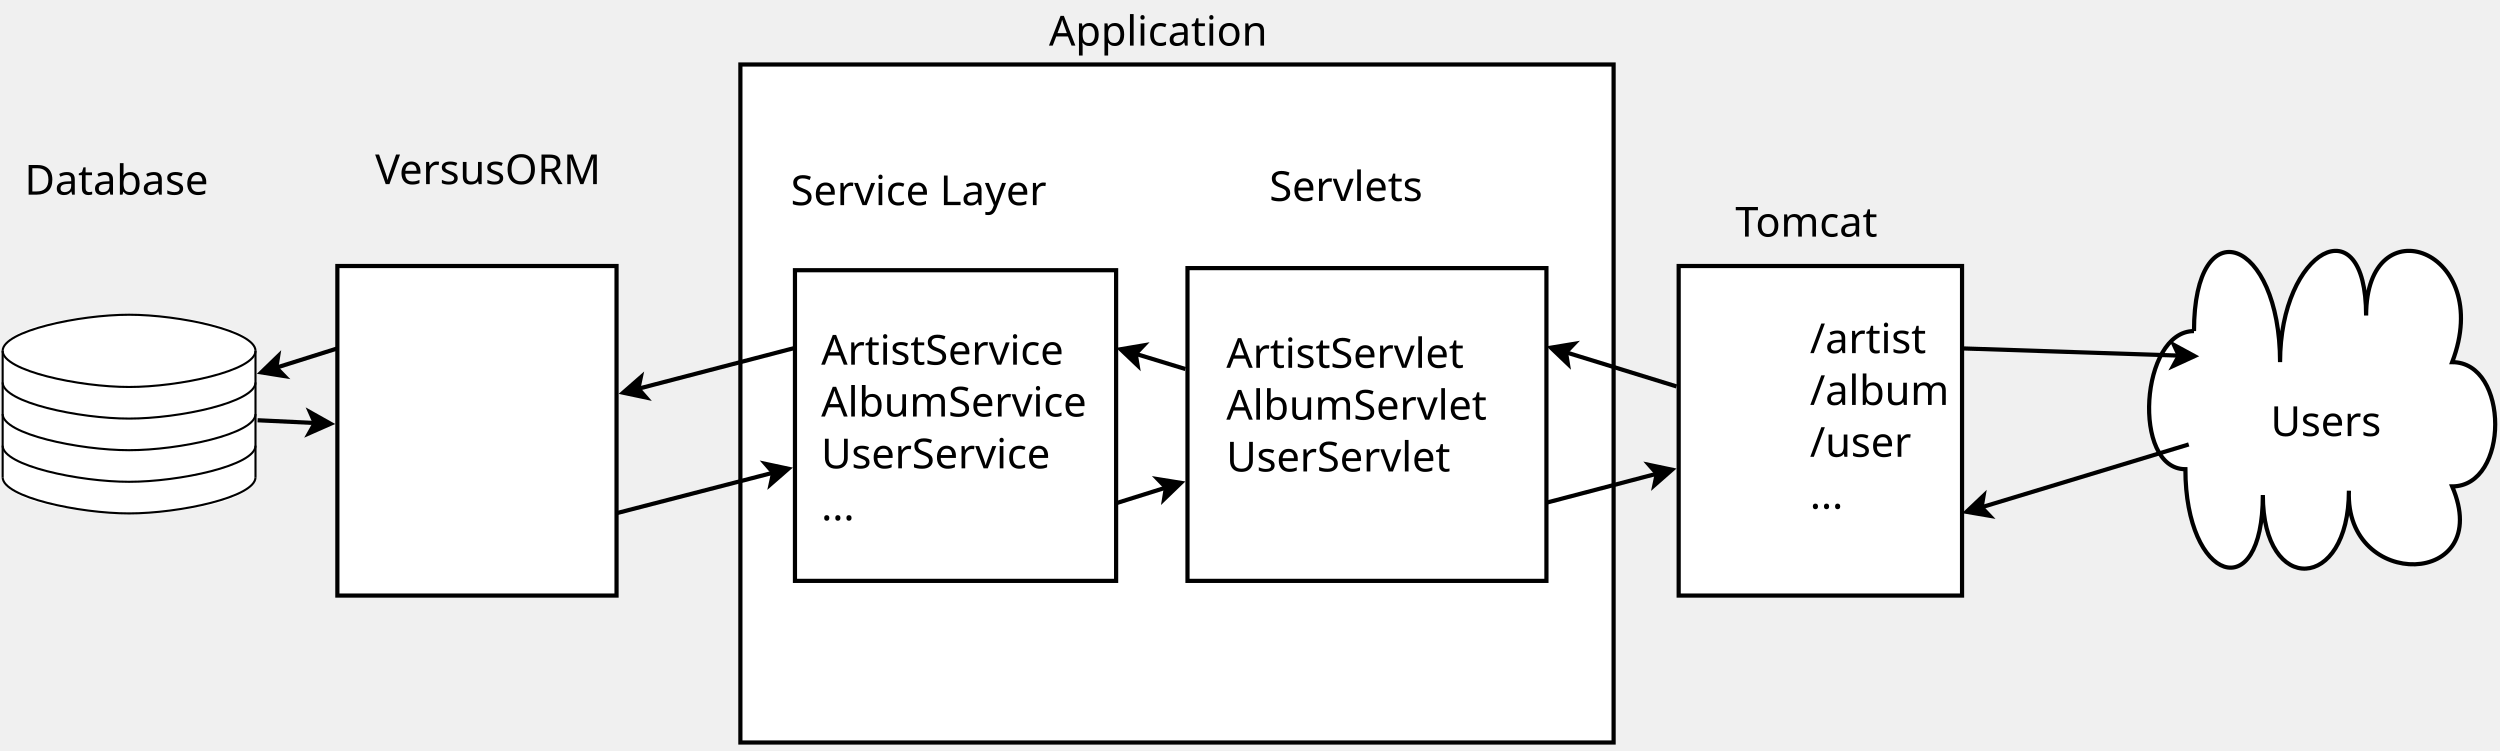
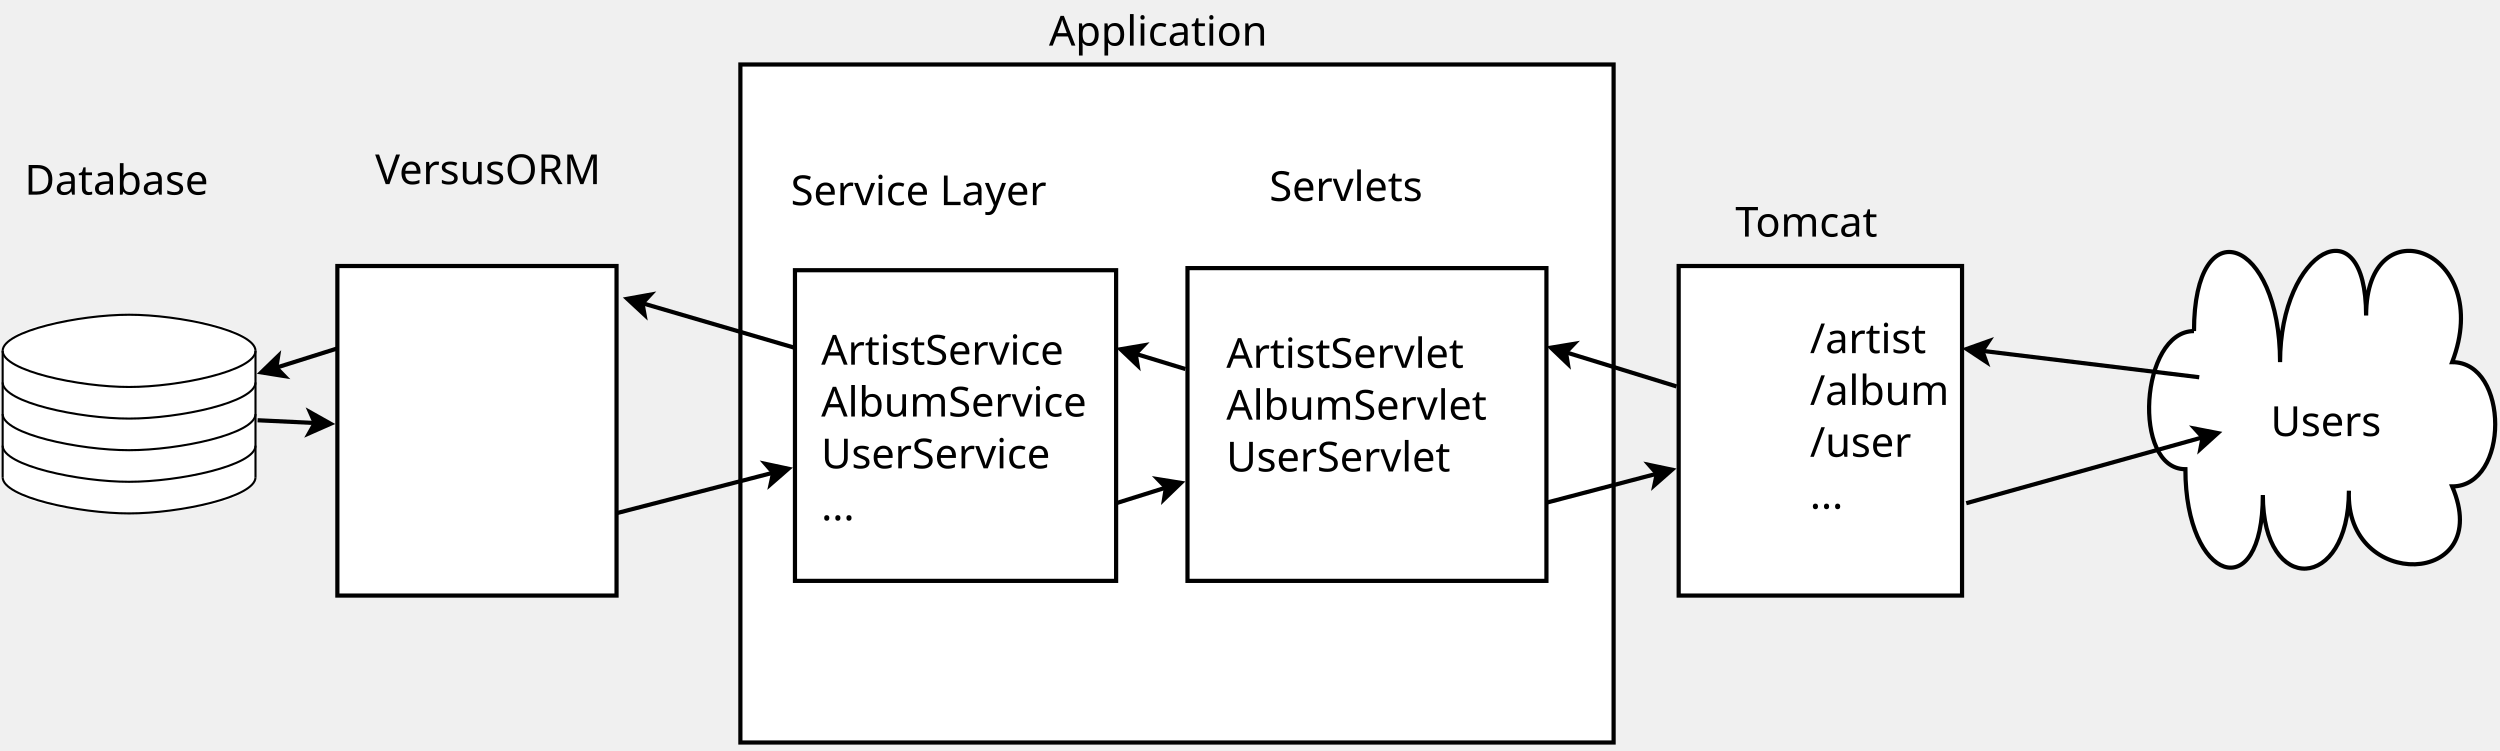
<svg xmlns="http://www.w3.org/2000/svg" width="60cm" height="18cm" viewBox="-142 769 1191 352">
  <g>
    <rect style="fill: #ffffff" x="210.719" y="797.078" width="416" height="323" />
    <rect style="fill: none; fill-opacity:0; stroke-width: 2; stroke: #000000" x="210.719" y="797.078" width="416" height="323" />
    <text font-size="12.8" style="fill: #000000;text-anchor:middle;font-family:sans-serif;font-style:normal;font-weight:normal" x="418.719" y="962.478">
      <tspan x="418.719" y="962.478" />
    </text>
  </g>
  <g>
    <path style="fill: #ffffff" d="M 903.219 924.078 C 903.219,864.878 944.219,879.678 944.219,938.878 C 944.219,885.228 985.219,863.028 985.219,916.678 C 985.219,863.028 1046.72,885.228 1026.22,938.878 C 1053.55,938.878 1053.55,998.078 1026.22,998.078 C 1046.72,1046.18 974.969,1048.23 977.019,1000.13 C 977.019,1048.23 936.019,1050.28 936.019,1002.18 C 936.019,1055.83 899.119,1043.53 899.119,989.878 C 873.494,989.878 877.594,924.078 903.219,924.078z" />
    <path style="fill: none; fill-opacity:0; stroke-width: 2; stroke: #000000" d="M 903.219 924.078 C 903.219,864.878 944.219,879.678 944.219,938.878 C 944.219,885.228 985.219,863.028 985.219,916.678 C 985.219,863.028 1046.72,885.228 1026.22,938.878 C 1053.55,938.878 1053.55,998.078 1026.22,998.078 C 1046.72,1046.18 974.969,1048.23 977.019,1000.13 C 977.019,1048.23 936.019,1050.28 936.019,1002.18 C 936.019,1055.83 899.119,1043.53 899.119,989.878 C 873.494,989.878 877.594,924.078 903.219,924.078" />
    <text font-size="11.199" style="fill: #000000;text-anchor:middle;font-family:sans-serif;font-style:normal;font-weight:normal" x="964.719" y="964.478">
      <tspan x="964.719" y="964.478" />
    </text>
  </g>
  <text font-size="19.755" style="fill: #000000;text-anchor:start;font-family:sans-serif;font-style:normal;font-weight:normal" x="939.719" y="974.078">
    <tspan x="939.719" y="974.078">Users</tspan>
  </text>
  <g>
    <rect style="fill: #ffffff" x="657.719" y="893.078" width="135" height="157" />
    <rect style="fill: none; fill-opacity:0; stroke-width: 2; stroke: #000000" x="657.719" y="893.078" width="135" height="157" />
    <text font-size="12.8" style="fill: #000000;text-anchor:middle;font-family:sans-serif;font-style:normal;font-weight:normal" x="725.219" y="975.478">
      <tspan x="725.219" y="975.478" />
    </text>
-   </g>
-   <g>
-     <line style="fill: none; fill-opacity:0; stroke-width: 2; stroke: #000000" x1="900.719" y1="978.078" x2="802.036" y2="1008" />
-     <polygon style="fill: #000000" points="794.859,1010.18 802.978,1002.49 802.036,1008 805.88,1012.06 " />
-     <polygon style="fill: none; fill-opacity:0; stroke-width: 2; stroke: #000000" points="794.859,1010.18 802.978,1002.49 802.036,1008 805.88,1012.06 " />
  </g>
  <text font-size="19.755" style="fill: #000000;text-anchor:start;font-family:sans-serif;font-style:normal;font-weight:normal" x="720.219" y="934.578">
    <tspan x="720.219" y="934.578">/artist</tspan>
    <tspan x="720.219" y="959.273">/album</tspan>
    <tspan x="720.219" y="983.967">/user</tspan>
    <tspan x="720.219" y="1008.66">...</tspan>
    <tspan x="720.219" y="1033.36" />
  </text>
  <text font-size="12.8" style="fill: #000000;text-anchor:start;font-family:sans-serif;font-style:normal;font-weight:normal" x="1042.72" y="966.078">
    <tspan x="1042.72" y="966.078" />
  </text>
  <text font-size="12.8" style="fill: #000000;text-anchor:start;font-family:sans-serif;font-style:normal;font-weight:normal" x="725.219" y="971.578">
    <tspan x="725.219" y="971.578" />
  </text>
  <text font-size="19.755" style="fill: #000000;text-anchor:start;font-family:sans-serif;font-style:normal;font-weight:normal" x="684.719" y="879.078">
    <tspan x="684.719" y="879.078">Tomcat</tspan>
  </text>
  <g>
    <rect style="fill: #ffffff" x="236.719" y="895.078" width="153" height="148" />
    <rect style="fill: none; fill-opacity:0; stroke-width: 2; stroke: #000000" x="236.719" y="895.078" width="153" height="148" />
    <text font-size="12.8" style="fill: #000000;text-anchor:middle;font-family:sans-serif;font-style:normal;font-weight:normal" x="313.219" y="972.978">
      <tspan x="313.219" y="972.978" />
    </text>
  </g>
  <text font-size="19.755" style="fill: #000000;text-anchor:start;font-family:sans-serif;font-style:normal;font-weight:normal" x="249.219" y="940.078">
    <tspan x="249.219" y="940.078">ArtistService</tspan>
    <tspan x="249.219" y="964.773">AlbumService</tspan>
    <tspan x="249.219" y="989.467">UserService</tspan>
    <tspan x="249.219" y="1014.16">...</tspan>
    <tspan x="249.219" y="1038.86" />
  </text>
  <text font-size="19.755" style="fill: #000000;text-anchor:start;font-family:sans-serif;font-style:normal;font-weight:normal" x="234.719" y="864.078">
    <tspan x="234.719" y="864.078">Service Layer</tspan>
  </text>
  <g>
    <line style="fill: none; fill-opacity:0; stroke-width: 2; stroke: #000000" x1="656.712" y1="950.448" x2="604.023" y2="934.198" />
    <polygon style="fill: #000000" points="596.856,931.987 607.885,930.157 604.023,934.198 604.938,939.712 " />
    <polygon style="fill: none; fill-opacity:0; stroke-width: 2; stroke: #000000" points="596.856,931.987 607.885,930.157 604.023,934.198 604.938,939.712 " />
  </g>
  <g>
    <line style="fill: none; fill-opacity:0; stroke-width: 2; stroke: #000000" x1="594.719" y1="1005.83" x2="647.294" y2="992.03" />
    <polygon style="fill: #000000" points="654.549,990.126 646.146,997.501 647.294,992.03 643.607,987.828 " />
    <polygon style="fill: none; fill-opacity:0; stroke-width: 2; stroke: #000000" points="654.549,990.126 646.146,997.501 647.294,992.03 643.607,987.828 " />
  </g>
  <text font-size="12.8" style="fill: #000000;text-anchor:start;font-family:sans-serif;font-style:normal;font-weight:normal" x="240.719" y="971.578">
    <tspan x="240.719" y="971.578" />
  </text>
  <text font-size="19.755" style="fill: #000000;text-anchor:start;font-family:sans-serif;font-style:normal;font-weight:normal" x="36.719" y="854.078">
    <tspan x="36.719" y="854.078">VersusORM</tspan>
  </text>
  <g>
    <line style="fill: none; fill-opacity:0; stroke-width: 2; stroke: #000000" x1="151.719" y1="1010.83" x2="226.316" y2="991.544" />
    <polygon style="fill: #000000" points="233.577,989.667 225.147,997.01 226.316,991.544 222.644,987.329 " />
    <polygon style="fill: none; fill-opacity:0; stroke-width: 2; stroke: #000000" points="233.577,989.667 225.147,997.01 226.316,991.544 222.644,987.329 " />
  </g>
  <g>
    <rect style="fill: #ffffff" x="-140.735" y="933.5" width="120.455" height="60.227" />
    <ellipse style="fill: #ffffff" cx="-80.508" cy="993.727" rx="60.227" ry="17.208" />
    <ellipse style="fill: #ffffff" cx="-80.508" cy="933.5" rx="60.227" ry="17.208" />
    <path style="fill: none; fill-opacity:0; stroke-width: 1; stroke: #000000" d="M -140.735 933.5 L -140.735,993.727" />
    <path style="fill: none; fill-opacity:0; stroke-width: 1; stroke: #000000" d="M -20.281 933.5 L -20.281,993.727" />
    <path style="fill: none; fill-opacity:0; stroke-width: 1; stroke: #000000" d="M -140.735 933.5 C -140.735,923.997 -104.267,916.292 -80.508,916.292 C -56.749,916.292 -20.281,923.997 -20.281,933.5" />
    <path style="fill: none; fill-opacity:0; stroke-width: 1; stroke: #000000" d="M -140.735 933.5 C -140.735,943.004 -104.267,950.708 -80.508,950.708 C -56.749,950.708 -20.281,943.004 -20.281,933.5" />
    <path style="fill: none; fill-opacity:0; stroke-width: 1; stroke: #000000" d="M -140.735 948.557 C -140.735,958.06 -104.267,965.765 -80.508,965.765 C -56.749,965.765 -20.281,958.06 -20.281,948.557" />
    <path style="fill: none; fill-opacity:0; stroke-width: 1; stroke: #000000" d="M -140.735 963.614 C -140.735,973.117 -104.267,980.822 -80.508,980.822 C -56.749,980.822 -20.281,973.117 -20.281,963.614" />
    <path style="fill: none; fill-opacity:0; stroke-width: 1; stroke: #000000" d="M -140.735 978.671 C -140.735,988.174 -104.267,995.878 -80.508,995.878 C -56.749,995.878 -20.281,988.174 -20.281,978.671" />
    <path style="fill: none; fill-opacity:0; stroke-width: 1; stroke: #000000" d="M -140.735 993.727 C -140.735,1003.23 -104.267,1010.94 -80.508,1010.94 C -56.749,1010.94 -20.281,1003.23 -20.281,993.727" />
    <text font-size="12.8" style="fill: #000000;text-anchor:middle;font-family:sans-serif;font-style:normal;font-weight:normal" x="-80.508" y="1027.24">
      <tspan x="-80.508" y="1027.24" />
    </text>
  </g>
  <g>
    <rect style="fill: #ffffff" x="18.719" y="893.078" width="133" height="157" />
    <rect style="fill: none; fill-opacity:0; stroke-width: 2; stroke: #000000" x="18.719" y="893.078" width="133" height="157" />
    <text font-size="12.8" style="fill: #000000;text-anchor:middle;font-family:sans-serif;font-style:normal;font-weight:normal" x="85.219" y="975.478">
      <tspan x="85.219" y="975.478" />
    </text>
  </g>
  <g>
    <line style="fill: none; fill-opacity:0; stroke-width: 2; stroke: #000000" x1="18.719" y1="932.328" x2="-10.368" y2="941.499" />
    <polygon style="fill: #000000" points="-17.521,943.755 -9.488,935.979 -10.368,941.499 -6.481,945.516 " />
    <polygon style="fill: none; fill-opacity:0; stroke-width: 2; stroke: #000000" points="-17.521,943.755 -9.488,935.979 -10.368,941.499 -6.481,945.516 " />
  </g>
  <g>
-     <line style="fill: none; fill-opacity:0; stroke-width: 2; stroke: #000000" x1="236.719" y1="932.078" x2="162.124" y2="951.527" />
-     <polygon style="fill: #000000" points="154.866,953.419 163.281,946.058 162.124,951.527 165.804,955.735 " />
-     <polygon style="fill: none; fill-opacity:0; stroke-width: 2; stroke: #000000" points="154.866,953.419 163.281,946.058 162.124,951.527 165.804,955.735 " />
+     <line style="fill: none; fill-opacity:0; stroke-width: 2; stroke: #000000" x1="236.719" y1="932.078" x2="164.063" y2="910.813" />
+     <polygon style="fill: #000000" points="156.865,908.706 167.867,906.717 164.063,910.813 165.058,916.314 " />
+     <polygon style="fill: none; fill-opacity:0; stroke-width: 2; stroke: #000000" points="156.865,908.706 167.867,906.717 164.063,910.813 165.058,916.314 " />
  </g>
  <g>
    <rect style="fill: #ffffff" x="423.719" y="894.078" width="171" height="149" />
    <rect style="fill: none; fill-opacity:0; stroke-width: 2; stroke: #000000" x="423.719" y="894.078" width="171" height="149" />
    <text font-size="12.8" style="fill: #000000;text-anchor:middle;font-family:sans-serif;font-style:normal;font-weight:normal" x="509.219" y="972.478">
      <tspan x="509.219" y="972.478" />
    </text>
  </g>
  <text font-size="19.755" style="fill: #000000;text-anchor:start;font-family:sans-serif;font-style:normal;font-weight:normal" x="442.219" y="941.578">
    <tspan x="442.219" y="941.578">ArtistServlet</tspan>
    <tspan x="442.219" y="966.273">AlbumServlet</tspan>
    <tspan x="442.219" y="990.967">UserServlet</tspan>
    <tspan x="442.219" y="1015.66" />
  </text>
  <g>
    <line style="fill: none; fill-opacity:0; stroke-width: 2; stroke: #000000" x1="422.731" y1="942.161" x2="399.031" y2="934.922" />
    <polygon style="fill: #000000" points="391.858,932.731 402.882,930.871 399.031,934.922 399.961,940.434 " />
    <polygon style="fill: none; fill-opacity:0; stroke-width: 2; stroke: #000000" points="391.858,932.731 402.882,930.871 399.031,934.922 399.961,940.434 " />
  </g>
  <g>
    <line style="fill: none; fill-opacity:0; stroke-width: 2; stroke: #000000" x1="389.719" y1="1006.08" x2="413.441" y2="998.634" />
    <polygon style="fill: #000000" points="420.597,996.388 412.553,1004.15 413.441,998.634 409.559,994.612 " />
    <polygon style="fill: none; fill-opacity:0; stroke-width: 2; stroke: #000000" points="420.597,996.388 412.553,1004.15 413.441,998.634 409.559,994.612 " />
  </g>
  <text font-size="19.755" style="fill: #000000;text-anchor:start;font-family:sans-serif;font-style:normal;font-weight:normal" x="462.719" y="862.078">
    <tspan x="462.719" y="862.078">Servlets</tspan>
    <tspan x="462.719" y="886.773" />
  </text>
  <g>
    <line style="fill: none; fill-opacity:0; stroke-width: 2; stroke: #000000" x1="-19.281" y1="966.556" x2="7.996" y2="967.867" />
    <polygon style="fill: #000000" points="15.487,968.227 5.259,972.741 7.996,967.867 5.739,962.753 " />
    <polygon style="fill: none; fill-opacity:0; stroke-width: 2; stroke: #000000" points="15.487,968.227 5.259,972.741 7.996,967.867 5.739,962.753 " />
  </g>
-   <g>
-     <line style="fill: none; fill-opacity:0; stroke-width: 2; stroke: #000000" x1="792.719" y1="932.328" x2="895.989" y2="935.755" />
-     <polygon style="fill: #000000" points="903.484,936.004 893.324,940.67 895.989,935.755 893.656,930.675 " />
-     <polygon style="fill: none; fill-opacity:0; stroke-width: 2; stroke: #000000" points="903.484,936.004 893.324,940.67 895.989,935.755 893.656,930.675 " />
-   </g>
  <text font-size="19.755" style="fill: #000000;text-anchor:start;font-family:sans-serif;font-style:normal;font-weight:normal" x="-130.281" y="859.078">
    <tspan x="-130.281" y="859.078">Database</tspan>
  </text>
  <text font-size="19.755" style="fill: #000000;text-anchor:start;font-family:sans-serif;font-style:normal;font-weight:normal" x="357.719" y="788.078">
    <tspan x="357.719" y="788.078">Application</tspan>
    <tspan x="357.719" y="812.773" />
  </text>
+   <g>
+     <line style="fill: none; fill-opacity:0; stroke-width: 2; stroke: #000000" x1="905.719" y1="946.078" x2="802.384" y2="933.504" />
+     <polygon style="fill: #000000" points="794.939,932.598 805.47,928.843 802.384,933.504 804.262,938.77 " />
+     <polygon style="fill: none; fill-opacity:0; stroke-width: 2; stroke: #000000" points="794.939,932.598 805.47,928.843 802.384,933.504 804.262,938.77 " />
+   </g>
+   <g>
+     <line style="fill: none; fill-opacity:0; stroke-width: 2; stroke: #000000" x1="794.719" y1="1006.08" x2="907.341" y2="974.692" />
+     <polygon style="fill: #000000" points="914.565,972.678 906.275,980.179 907.341,974.692 903.59,970.547 " />
+     <polygon style="fill: none; fill-opacity:0; stroke-width: 2; stroke: #000000" points="914.565,972.678 906.275,980.179 907.341,974.692 903.59,970.547 " />
+   </g>
</svg>
